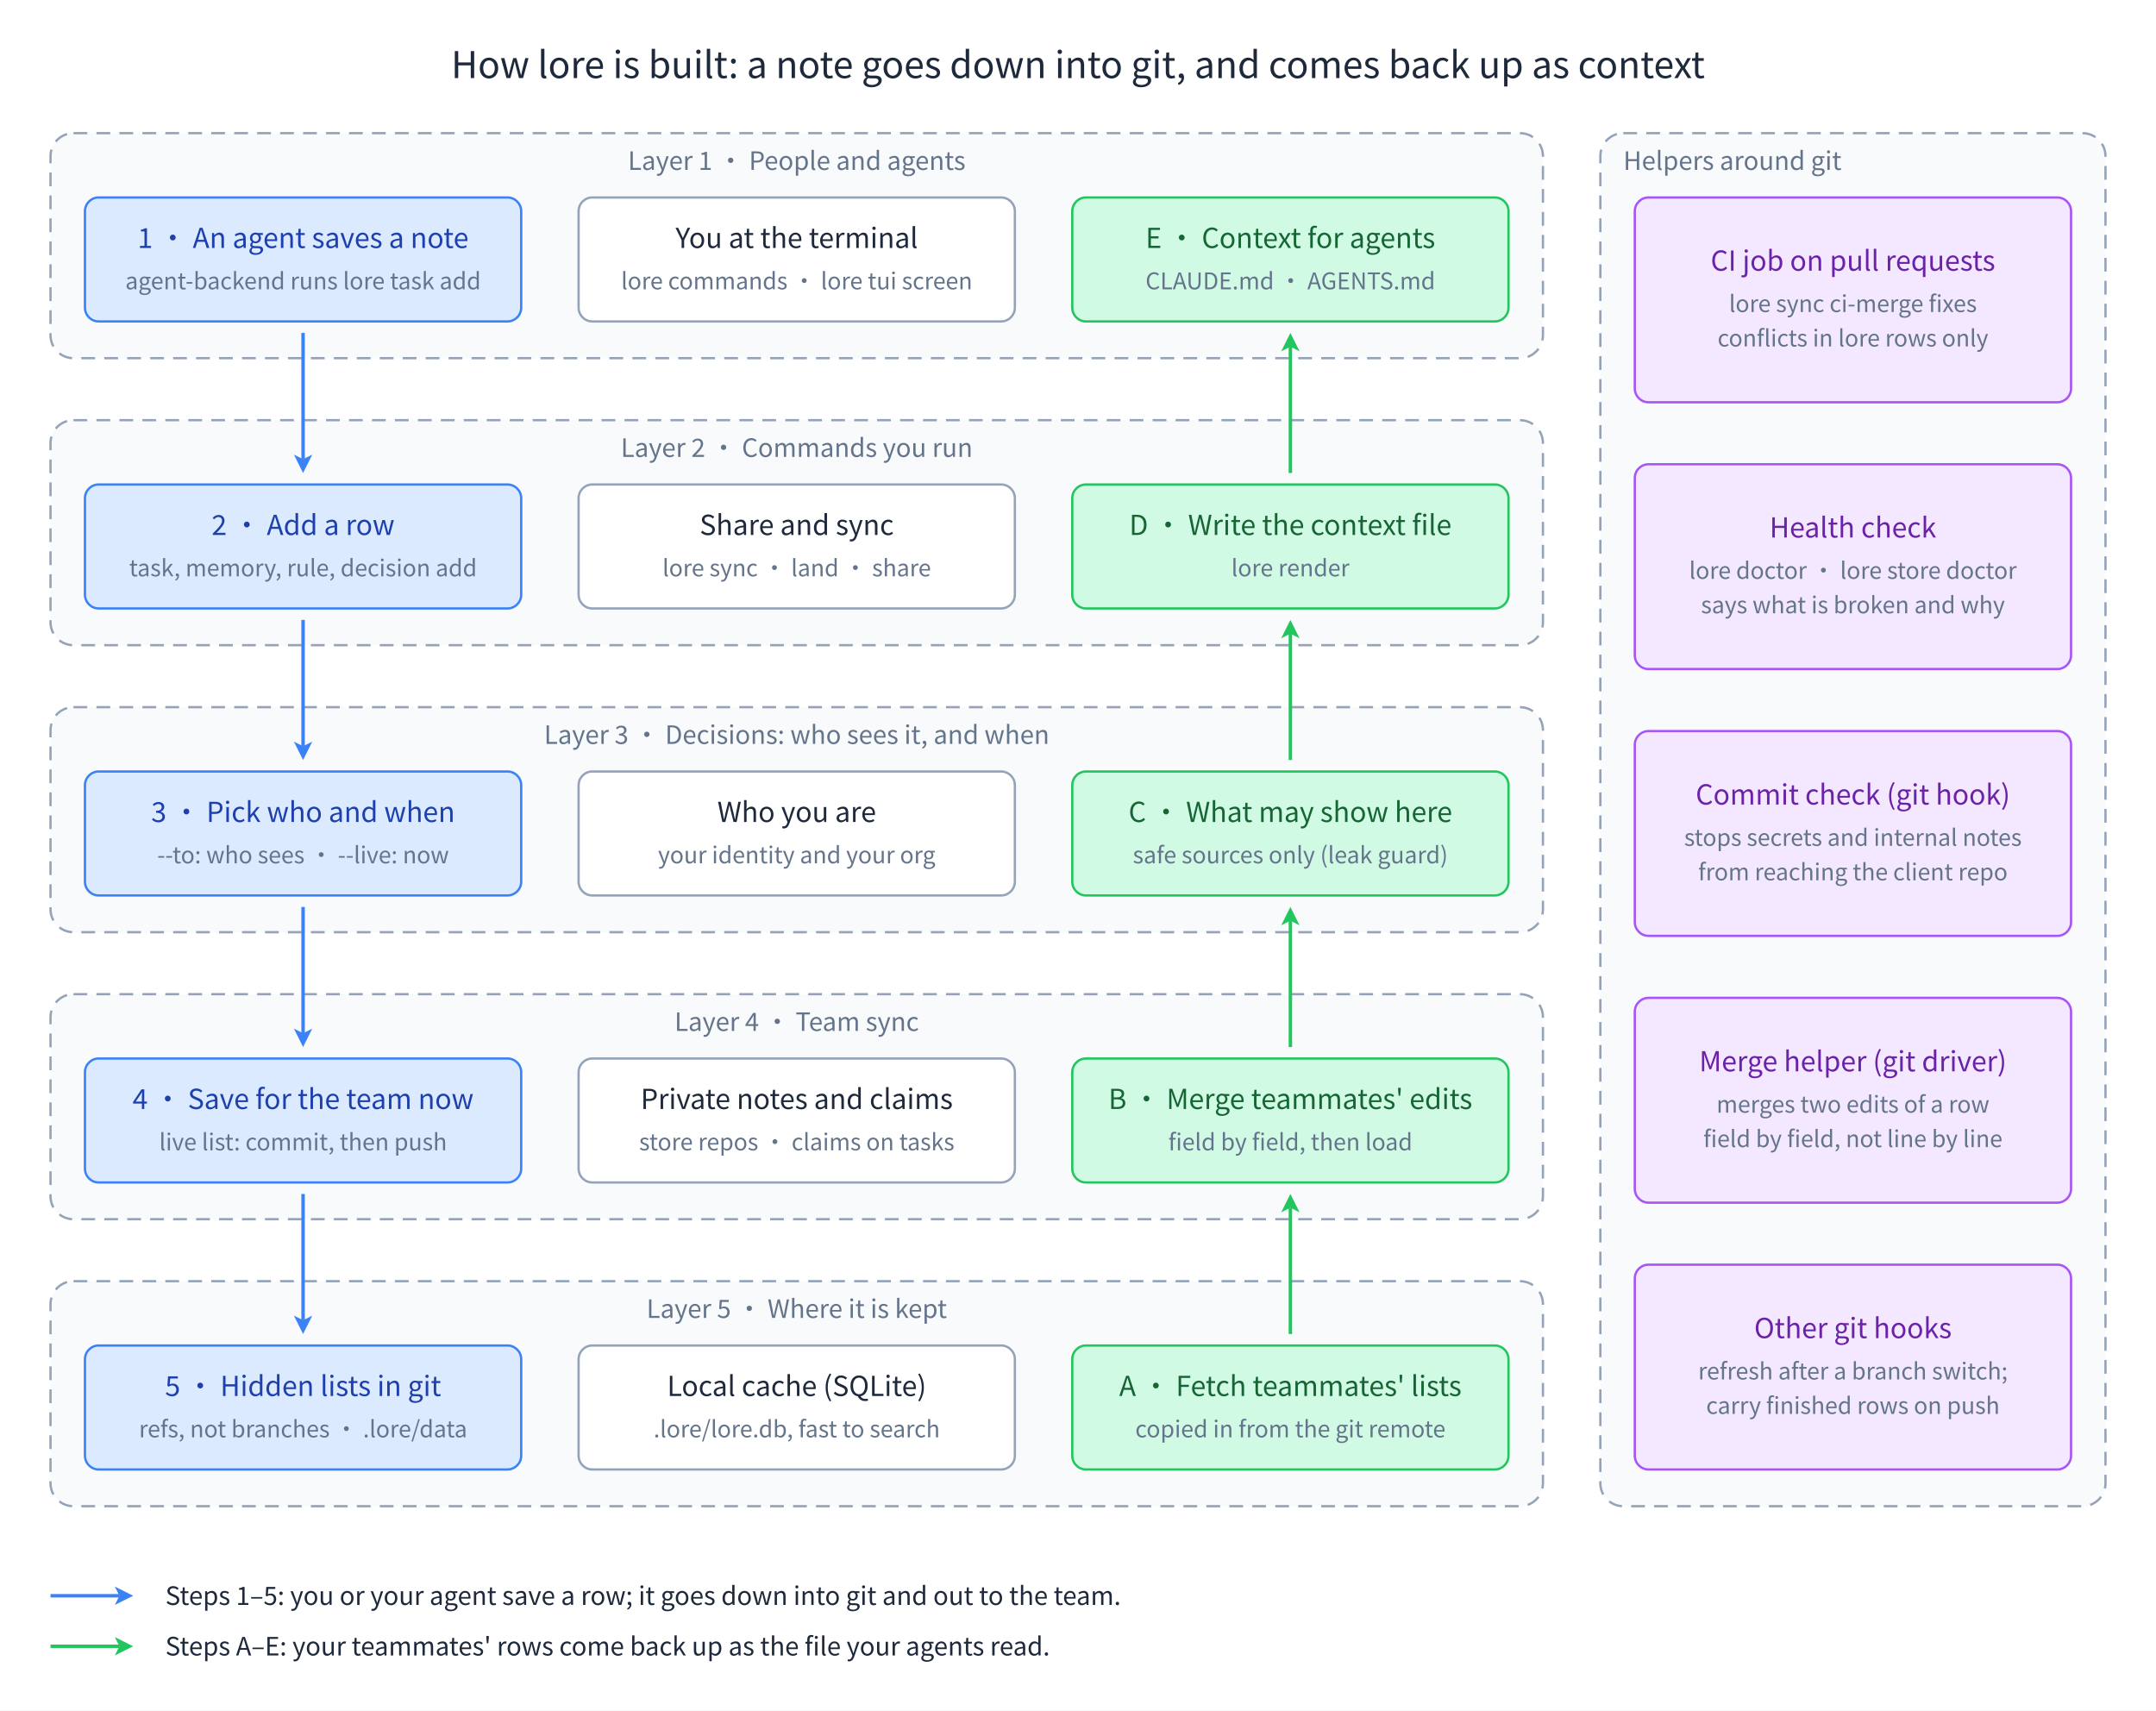
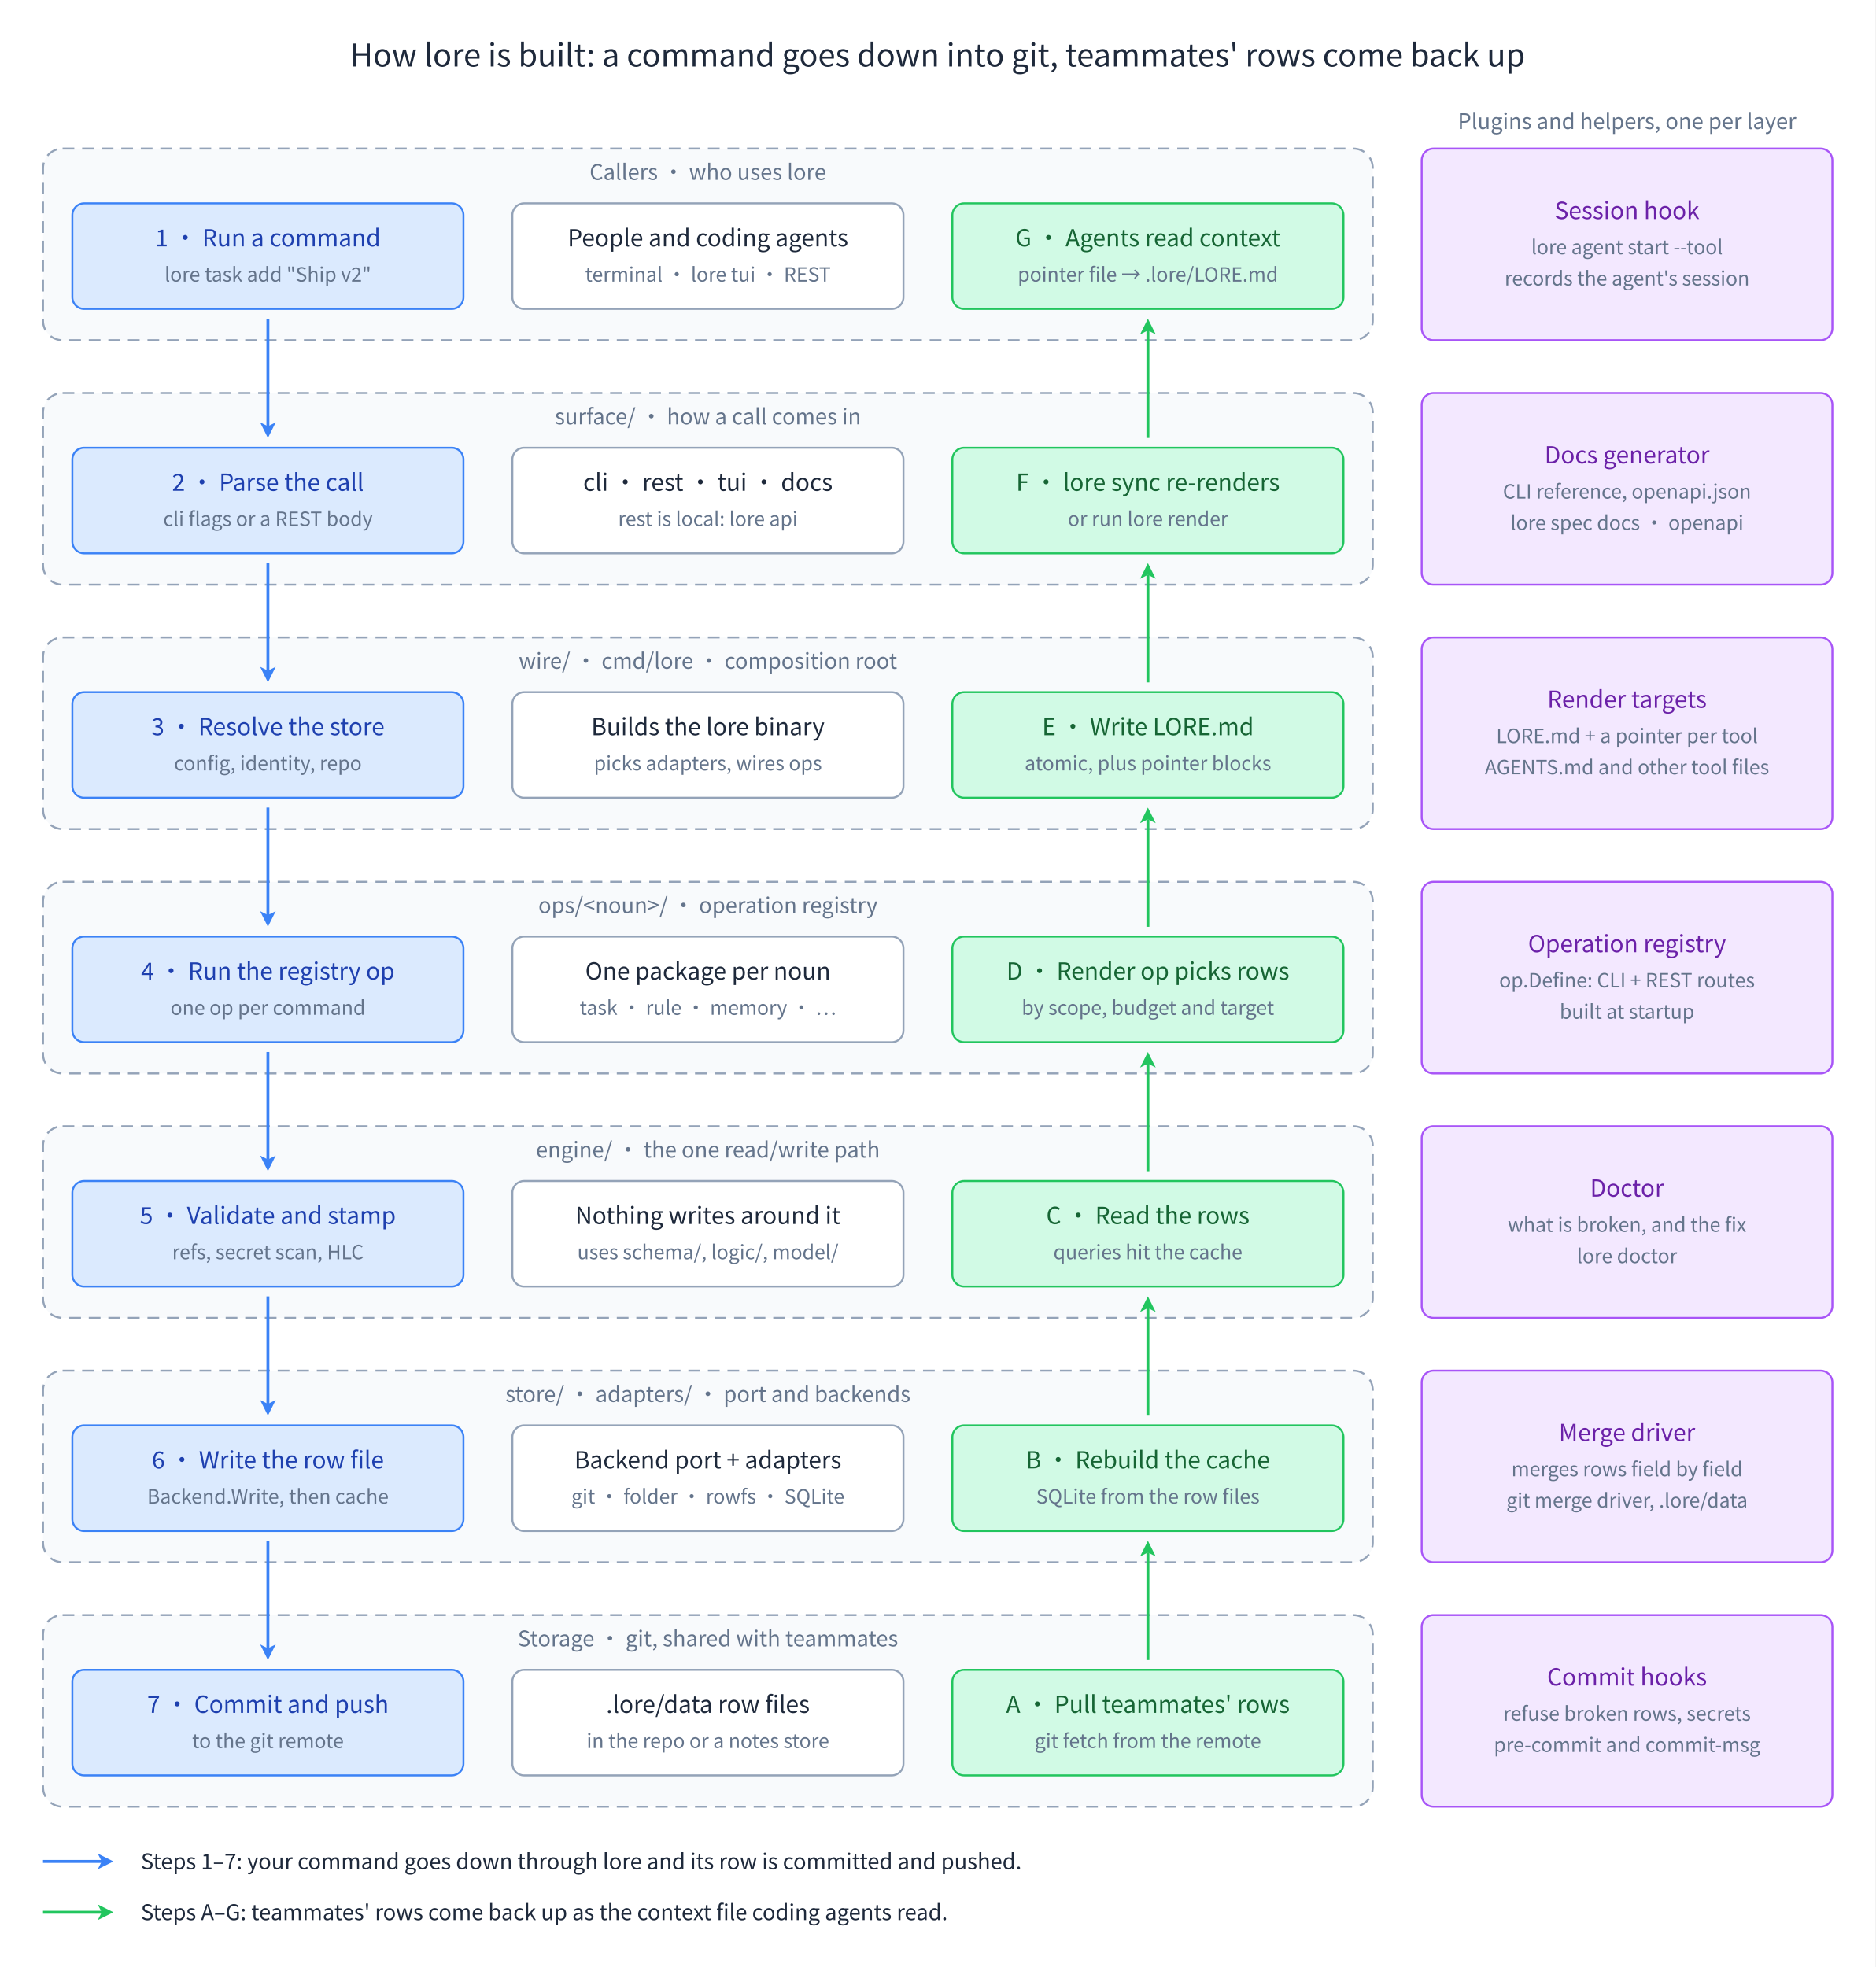
- <svg xmlns="http://www.w3.org/2000/svg" viewBox="0 0 939 745" width="939">
+ <svg xmlns="http://www.w3.org/2000/svg" viewBox="0 0 959 1006" width="959">
  <style>
    text { font-family: 'PingFang SC', 'Microsoft YaHei', 'Noto Sans CJK SC', system-ui, sans-serif; }
  </style>
  <defs>
    <marker id="arrow-blue" markerWidth="8" markerHeight="8" refX="2" refY="4" orient="auto" markerUnits="userSpaceOnUse">
      <path d="M0,0 L8,4 L0,8 L2,4 z" fill="#3b82f6" />
    </marker>
    <marker id="arrow-green" markerWidth="8" markerHeight="8" refX="2" refY="4" orient="auto" markerUnits="userSpaceOnUse">
      <path d="M0,0 L8,4 L0,8 L2,4 z" fill="#22c55e" />
    </marker>
  </defs>
-   <rect x="0" y="0" width="939" height="745" fill="#ffffff" />
-   <text x="469.5" y="34" font-size="16" fill="#1e293b" text-anchor="middle">How lore is built: a note goes down into git, and comes back up as context</text>
-   <rect x="22" y="58" width="650" height="98" rx="10" fill="#f8fafc" stroke="#94a3b8" stroke-dasharray="6,4" />
-   <text x="347" y="74" font-size="11" fill="#64748b" text-anchor="middle">Layer 1 · People and agents</text>
-   <rect x="22" y="183" width="650" height="98" rx="10" fill="#f8fafc" stroke="#94a3b8" stroke-dasharray="6,4" />
-   <text x="347" y="199" font-size="11" fill="#64748b" text-anchor="middle">Layer 2 · Commands you run</text>
-   <rect x="22" y="308" width="650" height="98" rx="10" fill="#f8fafc" stroke="#94a3b8" stroke-dasharray="6,4" />
-   <text x="347" y="324" font-size="11" fill="#64748b" text-anchor="middle">Layer 3 · Decisions: who sees it, and when</text>
-   <rect x="22" y="433" width="650" height="98" rx="10" fill="#f8fafc" stroke="#94a3b8" stroke-dasharray="6,4" />
-   <text x="347" y="449" font-size="11" fill="#64748b" text-anchor="middle">Layer 4 · Team sync</text>
-   <rect x="22" y="558" width="650" height="98" rx="10" fill="#f8fafc" stroke="#94a3b8" stroke-dasharray="6,4" />
-   <text x="347" y="574" font-size="11" fill="#64748b" text-anchor="middle">Layer 5 · Where it is kept</text>
-   <rect x="697" y="58" width="220" height="598" rx="10" fill="#f8fafc" stroke="#94a3b8" stroke-dasharray="6,4" />
-   <text x="707" y="74" font-size="11" fill="#64748b">Helpers around git</text>
-   <path d="M132,145 L 132,200" fill="none" stroke="#3b82f6" stroke-width="1.5" marker-end="url(#arrow-blue)" />
-   <path d="M562,206 L 562,151" fill="none" stroke="#22c55e" stroke-width="1.5" marker-end="url(#arrow-green)" />
-   <path d="M132,270 L 132,325" fill="none" stroke="#3b82f6" stroke-width="1.5" marker-end="url(#arrow-blue)" />
-   <path d="M562,331 L 562,276" fill="none" stroke="#22c55e" stroke-width="1.5" marker-end="url(#arrow-green)" />
-   <path d="M132,395 L 132,450" fill="none" stroke="#3b82f6" stroke-width="1.5" marker-end="url(#arrow-blue)" />
-   <path d="M562,456 L 562,401" fill="none" stroke="#22c55e" stroke-width="1.5" marker-end="url(#arrow-green)" />
-   <path d="M132,520 L 132,575" fill="none" stroke="#3b82f6" stroke-width="1.5" marker-end="url(#arrow-blue)" />
-   <path d="M562,581 L 562,526" fill="none" stroke="#22c55e" stroke-width="1.5" marker-end="url(#arrow-green)" />
-   <rect x="37" y="86" width="190" height="54" rx="6" fill="#dbeafe" stroke="#3b82f6" />
-   <text x="132" y="108" font-size="12" fill="#1e40af" text-anchor="middle">1 · An agent saves a note</text>
-   <text x="132" y="126" font-size="10" fill="#64748b" text-anchor="middle">agent-backend runs lore task add</text>
-   <rect x="252" y="86" width="190" height="54" rx="6" fill="#ffffff" stroke="#94a3b8" />
-   <text x="347" y="108" font-size="12" fill="#1e293b" text-anchor="middle">You at the terminal</text>
-   <text x="347" y="126" font-size="10" fill="#64748b" text-anchor="middle">lore commands · lore tui screen</text>
-   <rect x="467" y="86" width="190" height="54" rx="6" fill="#d1fae5" stroke="#22c55e" />
-   <text x="562" y="108" font-size="12" fill="#166534" text-anchor="middle">E · Context for agents</text>
-   <text x="562" y="126" font-size="10" fill="#64748b" text-anchor="middle">CLAUDE.md · AGENTS.md</text>
-   <rect x="712" y="86" width="190" height="89.2" rx="6" fill="#f3e8ff" stroke="#a855f7" />
-   <text x="807" y="117.9" font-size="12" fill="#6b21a8" text-anchor="middle">CI job on pull requests</text>
-   <text x="807" y="135.9" font-size="10" fill="#64748b" text-anchor="middle">lore sync ci-merge fixes</text>
-   <text x="807" y="150.9" font-size="10" fill="#64748b" text-anchor="middle">conflicts in lore rows only</text>
-   <rect x="37" y="211" width="190" height="54" rx="6" fill="#dbeafe" stroke="#3b82f6" />
-   <text x="132" y="233" font-size="12" fill="#1e40af" text-anchor="middle">2 · Add a row</text>
-   <text x="132" y="251" font-size="10" fill="#64748b" text-anchor="middle">task, memory, rule, decision add</text>
-   <rect x="252" y="211" width="190" height="54" rx="6" fill="#ffffff" stroke="#94a3b8" />
-   <text x="347" y="233" font-size="12" fill="#1e293b" text-anchor="middle">Share and sync</text>
-   <text x="347" y="251" font-size="10" fill="#64748b" text-anchor="middle">lore sync · land · share</text>
-   <rect x="467" y="211" width="190" height="54" rx="6" fill="#d1fae5" stroke="#22c55e" />
-   <text x="562" y="233" font-size="12" fill="#166534" text-anchor="middle">D · Write the context file</text>
-   <text x="562" y="251" font-size="10" fill="#64748b" text-anchor="middle">lore render</text>
-   <rect x="712" y="202.2" width="190" height="89.2" rx="6" fill="#f3e8ff" stroke="#a855f7" />
-   <text x="807" y="234.1" font-size="12" fill="#6b21a8" text-anchor="middle">Health check</text>
-   <text x="807" y="252.1" font-size="10" fill="#64748b" text-anchor="middle">lore doctor · lore store doctor</text>
-   <text x="807" y="267.1" font-size="10" fill="#64748b" text-anchor="middle">says what is broken and why</text>
-   <rect x="37" y="336" width="190" height="54" rx="6" fill="#dbeafe" stroke="#3b82f6" />
-   <text x="132" y="358" font-size="12" fill="#1e40af" text-anchor="middle">3 · Pick who and when</text>
-   <text x="132" y="376" font-size="10" fill="#64748b" text-anchor="middle">--to: who sees · --live: now</text>
-   <rect x="252" y="336" width="190" height="54" rx="6" fill="#ffffff" stroke="#94a3b8" />
-   <text x="347" y="358" font-size="12" fill="#1e293b" text-anchor="middle">Who you are</text>
-   <text x="347" y="376" font-size="10" fill="#64748b" text-anchor="middle">your identity and your org</text>
-   <rect x="467" y="336" width="190" height="54" rx="6" fill="#d1fae5" stroke="#22c55e" />
-   <text x="562" y="358" font-size="12" fill="#166534" text-anchor="middle">C · What may show here</text>
-   <text x="562" y="376" font-size="10" fill="#64748b" text-anchor="middle">safe sources only (leak guard)</text>
-   <rect x="712" y="318.4" width="190" height="89.2" rx="6" fill="#f3e8ff" stroke="#a855f7" />
-   <text x="807" y="350.4" font-size="12" fill="#6b21a8" text-anchor="middle">Commit check (git hook)</text>
-   <text x="807" y="368.4" font-size="10" fill="#64748b" text-anchor="middle">stops secrets and internal notes</text>
-   <text x="807" y="383.4" font-size="10" fill="#64748b" text-anchor="middle">from reaching the client repo</text>
-   <rect x="37" y="461" width="190" height="54" rx="6" fill="#dbeafe" stroke="#3b82f6" />
-   <text x="132" y="483" font-size="12" fill="#1e40af" text-anchor="middle">4 · Save for the team now</text>
-   <text x="132" y="501" font-size="10" fill="#64748b" text-anchor="middle">live list: commit, then push</text>
-   <rect x="252" y="461" width="190" height="54" rx="6" fill="#ffffff" stroke="#94a3b8" />
-   <text x="347" y="483" font-size="12" fill="#1e293b" text-anchor="middle">Private notes and claims</text>
-   <text x="347" y="501" font-size="10" fill="#64748b" text-anchor="middle">store repos · claims on tasks</text>
-   <rect x="467" y="461" width="190" height="54" rx="6" fill="#d1fae5" stroke="#22c55e" />
-   <text x="562" y="483" font-size="12" fill="#166534" text-anchor="middle">B · Merge teammates' edits</text>
-   <text x="562" y="501" font-size="10" fill="#64748b" text-anchor="middle">field by field, then load</text>
-   <rect x="712" y="434.6" width="190" height="89.2" rx="6" fill="#f3e8ff" stroke="#a855f7" />
-   <text x="807" y="466.6" font-size="12" fill="#6b21a8" text-anchor="middle">Merge helper (git driver)</text>
-   <text x="807" y="484.6" font-size="10" fill="#64748b" text-anchor="middle">merges two edits of a row</text>
-   <text x="807" y="499.6" font-size="10" fill="#64748b" text-anchor="middle">field by field, not line by line</text>
-   <rect x="37" y="586" width="190" height="54" rx="6" fill="#dbeafe" stroke="#3b82f6" />
-   <text x="132" y="608" font-size="12" fill="#1e40af" text-anchor="middle">5 · Hidden lists in git</text>
-   <text x="132" y="626" font-size="10" fill="#64748b" text-anchor="middle">refs, not branches · .lore/data</text>
-   <rect x="252" y="586" width="190" height="54" rx="6" fill="#ffffff" stroke="#94a3b8" />
-   <text x="347" y="608" font-size="12" fill="#1e293b" text-anchor="middle">Local cache (SQLite)</text>
-   <text x="347" y="626" font-size="10" fill="#64748b" text-anchor="middle">.lore/lore.db, fast to search</text>
-   <rect x="467" y="586" width="190" height="54" rx="6" fill="#d1fae5" stroke="#22c55e" />
-   <text x="562" y="608" font-size="12" fill="#166534" text-anchor="middle">A · Fetch teammates' lists</text>
-   <text x="562" y="626" font-size="10" fill="#64748b" text-anchor="middle">copied in from the git remote</text>
-   <rect x="712" y="550.8" width="190" height="89.2" rx="6" fill="#f3e8ff" stroke="#a855f7" />
-   <text x="807" y="582.8" font-size="12" fill="#6b21a8" text-anchor="middle">Other git hooks</text>
-   <text x="807" y="600.8" font-size="10" fill="#64748b" text-anchor="middle">refresh after a branch switch;</text>
-   <text x="807" y="615.8" font-size="10" fill="#64748b" text-anchor="middle">carry finished rows on push</text>
-   <path d="M22,695 L 52,695" fill="none" stroke="#3b82f6" stroke-width="1.5" marker-end="url(#arrow-blue)" />
-   <text x="72" y="699" font-size="11" fill="#1e293b">Steps 1–5: you or your agent save a row; it goes down into git and out to the team.</text>
-   <path d="M22,717 L 52,717" fill="none" stroke="#22c55e" stroke-width="1.5" marker-end="url(#arrow-green)" />
-   <text x="72" y="721" font-size="11" fill="#1e293b">Steps A–E: your teammates' rows come back up as the file your agents read.</text>
+   <rect x="0" y="0" width="959" height="1006" fill="#ffffff" />
+   <text x="479.5" y="34" font-size="16" fill="#1e293b" text-anchor="middle">How lore is built: a command goes down into git, teammates' rows come back up</text>
+   <rect x="22" y="76" width="680" height="98" rx="10" fill="#f8fafc" stroke="#94a3b8" stroke-dasharray="6,4" />
+   <text x="362.0" y="92" font-size="11" fill="#64748b" text-anchor="middle">Callers · who uses lore</text>
+   <rect x="22" y="201" width="680" height="98" rx="10" fill="#f8fafc" stroke="#94a3b8" stroke-dasharray="6,4" />
+   <text x="362.0" y="217" font-size="11" fill="#64748b" text-anchor="middle">surface/ · how a call comes in</text>
+   <rect x="22" y="326" width="680" height="98" rx="10" fill="#f8fafc" stroke="#94a3b8" stroke-dasharray="6,4" />
+   <text x="362.0" y="342" font-size="11" fill="#64748b" text-anchor="middle">wire/ · cmd/lore · composition root</text>
+   <rect x="22" y="451" width="680" height="98" rx="10" fill="#f8fafc" stroke="#94a3b8" stroke-dasharray="6,4" />
+   <text x="362.0" y="467" font-size="11" fill="#64748b" text-anchor="middle">ops/&lt;noun&gt;/ · operation registry</text>
+   <rect x="22" y="576" width="680" height="98" rx="10" fill="#f8fafc" stroke="#94a3b8" stroke-dasharray="6,4" />
+   <text x="362.0" y="592" font-size="11" fill="#64748b" text-anchor="middle">engine/ · the one read/write path</text>
+   <rect x="22" y="701" width="680" height="98" rx="10" fill="#f8fafc" stroke="#94a3b8" stroke-dasharray="6,4" />
+   <text x="362.0" y="717" font-size="11" fill="#64748b" text-anchor="middle">store/ · adapters/ · port and backends</text>
+   <rect x="22" y="826" width="680" height="98" rx="10" fill="#f8fafc" stroke="#94a3b8" stroke-dasharray="6,4" />
+   <text x="362.0" y="842" font-size="11" fill="#64748b" text-anchor="middle">Storage · git, shared with teammates</text>
+   <text x="832.0" y="66" font-size="11" fill="#64748b" text-anchor="middle">Plugins and helpers, one per layer</text>
+   <path d="M137.0,163 L 137.0,218" fill="none" stroke="#3b82f6" stroke-width="1.5" marker-end="url(#arrow-blue)" />
+   <path d="M587.0,224 L 587.0,169" fill="none" stroke="#22c55e" stroke-width="1.5" marker-end="url(#arrow-green)" />
+   <path d="M137.0,288 L 137.0,343" fill="none" stroke="#3b82f6" stroke-width="1.5" marker-end="url(#arrow-blue)" />
+   <path d="M587.0,349 L 587.0,294" fill="none" stroke="#22c55e" stroke-width="1.5" marker-end="url(#arrow-green)" />
+   <path d="M137.0,413 L 137.0,468" fill="none" stroke="#3b82f6" stroke-width="1.5" marker-end="url(#arrow-blue)" />
+   <path d="M587.0,474 L 587.0,419" fill="none" stroke="#22c55e" stroke-width="1.5" marker-end="url(#arrow-green)" />
+   <path d="M137.0,538 L 137.0,593" fill="none" stroke="#3b82f6" stroke-width="1.5" marker-end="url(#arrow-blue)" />
+   <path d="M587.0,599 L 587.0,544" fill="none" stroke="#22c55e" stroke-width="1.5" marker-end="url(#arrow-green)" />
+   <path d="M137.0,663 L 137.0,718" fill="none" stroke="#3b82f6" stroke-width="1.5" marker-end="url(#arrow-blue)" />
+   <path d="M587.0,724 L 587.0,669" fill="none" stroke="#22c55e" stroke-width="1.5" marker-end="url(#arrow-green)" />
+   <path d="M137.0,788 L 137.0,843" fill="none" stroke="#3b82f6" stroke-width="1.5" marker-end="url(#arrow-blue)" />
+   <path d="M587.0,849 L 587.0,794" fill="none" stroke="#22c55e" stroke-width="1.5" marker-end="url(#arrow-green)" />
+   <rect x="37" y="104" width="200" height="54" rx="6" fill="#dbeafe" stroke="#3b82f6" />
+   <text x="137.0" y="126" font-size="12" fill="#1e40af" text-anchor="middle">1 · Run a command</text>
+   <text x="137.0" y="144" font-size="10" fill="#64748b" text-anchor="middle">lore task add "Ship v2"</text>
+   <rect x="262" y="104" width="200" height="54" rx="6" fill="#ffffff" stroke="#94a3b8" />
+   <text x="362.0" y="126" font-size="12" fill="#1e293b" text-anchor="middle">People and coding agents</text>
+   <text x="362.0" y="144" font-size="10" fill="#64748b" text-anchor="middle">terminal · lore tui · REST</text>
+   <rect x="487" y="104" width="200" height="54" rx="6" fill="#d1fae5" stroke="#22c55e" />
+   <text x="587.0" y="126" font-size="12" fill="#166534" text-anchor="middle">G · Agents read context</text>
+   <text x="587.0" y="144" font-size="10" fill="#64748b" text-anchor="middle">pointer file → .lore/LORE.md</text>
+   <rect x="727" y="76" width="210" height="98" rx="6" fill="#f3e8ff" stroke="#a855f7" />
+   <text x="832.0" y="112" font-size="12" fill="#6b21a8" text-anchor="middle">Session hook</text>
+   <text x="832.0" y="130" font-size="10" fill="#64748b" text-anchor="middle">lore agent start --tool</text>
+   <text x="832.0" y="146" font-size="10" fill="#64748b" text-anchor="middle">records the agent's session</text>
+   <rect x="37" y="229" width="200" height="54" rx="6" fill="#dbeafe" stroke="#3b82f6" />
+   <text x="137.0" y="251" font-size="12" fill="#1e40af" text-anchor="middle">2 · Parse the call</text>
+   <text x="137.0" y="269" font-size="10" fill="#64748b" text-anchor="middle">cli flags or a REST body</text>
+   <rect x="262" y="229" width="200" height="54" rx="6" fill="#ffffff" stroke="#94a3b8" />
+   <text x="362.0" y="251" font-size="12" fill="#1e293b" text-anchor="middle">cli · rest · tui · docs</text>
+   <text x="362.0" y="269" font-size="10" fill="#64748b" text-anchor="middle">rest is local: lore api</text>
+   <rect x="487" y="229" width="200" height="54" rx="6" fill="#d1fae5" stroke="#22c55e" />
+   <text x="587.0" y="251" font-size="12" fill="#166534" text-anchor="middle">F · lore sync re-renders</text>
+   <text x="587.0" y="269" font-size="10" fill="#64748b" text-anchor="middle">or run lore render</text>
+   <rect x="727" y="201" width="210" height="98" rx="6" fill="#f3e8ff" stroke="#a855f7" />
+   <text x="832.0" y="237" font-size="12" fill="#6b21a8" text-anchor="middle">Docs generator</text>
+   <text x="832.0" y="255" font-size="10" fill="#64748b" text-anchor="middle">CLI reference, openapi.json</text>
+   <text x="832.0" y="271" font-size="10" fill="#64748b" text-anchor="middle">lore spec docs · openapi</text>
+   <rect x="37" y="354" width="200" height="54" rx="6" fill="#dbeafe" stroke="#3b82f6" />
+   <text x="137.0" y="376" font-size="12" fill="#1e40af" text-anchor="middle">3 · Resolve the store</text>
+   <text x="137.0" y="394" font-size="10" fill="#64748b" text-anchor="middle">config, identity, repo</text>
+   <rect x="262" y="354" width="200" height="54" rx="6" fill="#ffffff" stroke="#94a3b8" />
+   <text x="362.0" y="376" font-size="12" fill="#1e293b" text-anchor="middle">Builds the lore binary</text>
+   <text x="362.0" y="394" font-size="10" fill="#64748b" text-anchor="middle">picks adapters, wires ops</text>
+   <rect x="487" y="354" width="200" height="54" rx="6" fill="#d1fae5" stroke="#22c55e" />
+   <text x="587.0" y="376" font-size="12" fill="#166534" text-anchor="middle">E · Write LORE.md</text>
+   <text x="587.0" y="394" font-size="10" fill="#64748b" text-anchor="middle">atomic, plus pointer blocks</text>
+   <rect x="727" y="326" width="210" height="98" rx="6" fill="#f3e8ff" stroke="#a855f7" />
+   <text x="832.0" y="362" font-size="12" fill="#6b21a8" text-anchor="middle">Render targets</text>
+   <text x="832.0" y="380" font-size="10" fill="#64748b" text-anchor="middle">LORE.md + a pointer per tool</text>
+   <text x="832.0" y="396" font-size="10" fill="#64748b" text-anchor="middle">AGENTS.md and other tool files</text>
+   <rect x="37" y="479" width="200" height="54" rx="6" fill="#dbeafe" stroke="#3b82f6" />
+   <text x="137.0" y="501" font-size="12" fill="#1e40af" text-anchor="middle">4 · Run the registry op</text>
+   <text x="137.0" y="519" font-size="10" fill="#64748b" text-anchor="middle">one op per command</text>
+   <rect x="262" y="479" width="200" height="54" rx="6" fill="#ffffff" stroke="#94a3b8" />
+   <text x="362.0" y="501" font-size="12" fill="#1e293b" text-anchor="middle">One package per noun</text>
+   <text x="362.0" y="519" font-size="10" fill="#64748b" text-anchor="middle">task · rule · memory · …</text>
+   <rect x="487" y="479" width="200" height="54" rx="6" fill="#d1fae5" stroke="#22c55e" />
+   <text x="587.0" y="501" font-size="12" fill="#166534" text-anchor="middle">D · Render op picks rows</text>
+   <text x="587.0" y="519" font-size="10" fill="#64748b" text-anchor="middle">by scope, budget and target</text>
+   <rect x="727" y="451" width="210" height="98" rx="6" fill="#f3e8ff" stroke="#a855f7" />
+   <text x="832.0" y="487" font-size="12" fill="#6b21a8" text-anchor="middle">Operation registry</text>
+   <text x="832.0" y="505" font-size="10" fill="#64748b" text-anchor="middle">op.Define: CLI + REST routes</text>
+   <text x="832.0" y="521" font-size="10" fill="#64748b" text-anchor="middle">built at startup</text>
+   <rect x="37" y="604" width="200" height="54" rx="6" fill="#dbeafe" stroke="#3b82f6" />
+   <text x="137.0" y="626" font-size="12" fill="#1e40af" text-anchor="middle">5 · Validate and stamp</text>
+   <text x="137.0" y="644" font-size="10" fill="#64748b" text-anchor="middle">refs, secret scan, HLC</text>
+   <rect x="262" y="604" width="200" height="54" rx="6" fill="#ffffff" stroke="#94a3b8" />
+   <text x="362.0" y="626" font-size="12" fill="#1e293b" text-anchor="middle">Nothing writes around it</text>
+   <text x="362.0" y="644" font-size="10" fill="#64748b" text-anchor="middle">uses schema/, logic/, model/</text>
+   <rect x="487" y="604" width="200" height="54" rx="6" fill="#d1fae5" stroke="#22c55e" />
+   <text x="587.0" y="626" font-size="12" fill="#166534" text-anchor="middle">C · Read the rows</text>
+   <text x="587.0" y="644" font-size="10" fill="#64748b" text-anchor="middle">queries hit the cache</text>
+   <rect x="727" y="576" width="210" height="98" rx="6" fill="#f3e8ff" stroke="#a855f7" />
+   <text x="832.0" y="612" font-size="12" fill="#6b21a8" text-anchor="middle">Doctor</text>
+   <text x="832.0" y="630" font-size="10" fill="#64748b" text-anchor="middle">what is broken, and the fix</text>
+   <text x="832.0" y="646" font-size="10" fill="#64748b" text-anchor="middle">lore doctor</text>
+   <rect x="37" y="729" width="200" height="54" rx="6" fill="#dbeafe" stroke="#3b82f6" />
+   <text x="137.0" y="751" font-size="12" fill="#1e40af" text-anchor="middle">6 · Write the row file</text>
+   <text x="137.0" y="769" font-size="10" fill="#64748b" text-anchor="middle">Backend.Write, then cache</text>
+   <rect x="262" y="729" width="200" height="54" rx="6" fill="#ffffff" stroke="#94a3b8" />
+   <text x="362.0" y="751" font-size="12" fill="#1e293b" text-anchor="middle">Backend port + adapters</text>
+   <text x="362.0" y="769" font-size="10" fill="#64748b" text-anchor="middle">git · folder · rowfs · SQLite</text>
+   <rect x="487" y="729" width="200" height="54" rx="6" fill="#d1fae5" stroke="#22c55e" />
+   <text x="587.0" y="751" font-size="12" fill="#166534" text-anchor="middle">B · Rebuild the cache</text>
+   <text x="587.0" y="769" font-size="10" fill="#64748b" text-anchor="middle">SQLite from the row files</text>
+   <rect x="727" y="701" width="210" height="98" rx="6" fill="#f3e8ff" stroke="#a855f7" />
+   <text x="832.0" y="737" font-size="12" fill="#6b21a8" text-anchor="middle">Merge driver</text>
+   <text x="832.0" y="755" font-size="10" fill="#64748b" text-anchor="middle">merges rows field by field</text>
+   <text x="832.0" y="771" font-size="10" fill="#64748b" text-anchor="middle">git merge driver, .lore/data</text>
+   <rect x="37" y="854" width="200" height="54" rx="6" fill="#dbeafe" stroke="#3b82f6" />
+   <text x="137.0" y="876" font-size="12" fill="#1e40af" text-anchor="middle">7 · Commit and push</text>
+   <text x="137.0" y="894" font-size="10" fill="#64748b" text-anchor="middle">to the git remote</text>
+   <rect x="262" y="854" width="200" height="54" rx="6" fill="#ffffff" stroke="#94a3b8" />
+   <text x="362.0" y="876" font-size="12" fill="#1e293b" text-anchor="middle">.lore/data row files</text>
+   <text x="362.0" y="894" font-size="10" fill="#64748b" text-anchor="middle">in the repo or a notes store</text>
+   <rect x="487" y="854" width="200" height="54" rx="6" fill="#d1fae5" stroke="#22c55e" />
+   <text x="587.0" y="876" font-size="12" fill="#166534" text-anchor="middle">A · Pull teammates' rows</text>
+   <text x="587.0" y="894" font-size="10" fill="#64748b" text-anchor="middle">git fetch from the remote</text>
+   <rect x="727" y="826" width="210" height="98" rx="6" fill="#f3e8ff" stroke="#a855f7" />
+   <text x="832.0" y="862" font-size="12" fill="#6b21a8" text-anchor="middle">Commit hooks</text>
+   <text x="832.0" y="880" font-size="10" fill="#64748b" text-anchor="middle">refuse broken rows, secrets</text>
+   <text x="832.0" y="896" font-size="10" fill="#64748b" text-anchor="middle">pre-commit and commit-msg</text>
+   <path d="M22,952 L 52,952" fill="none" stroke="#3b82f6" stroke-width="1.5" marker-end="url(#arrow-blue)" />
+   <text x="72" y="956" font-size="11" fill="#1e293b">Steps 1–7: your command goes down through lore and its row is committed and pushed.</text>
+   <path d="M22,978 L 52,978" fill="none" stroke="#22c55e" stroke-width="1.5" marker-end="url(#arrow-green)" />
+   <text x="72" y="982" font-size="11" fill="#1e293b">Steps A–G: teammates' rows come back up as the context file coding agents read.</text>
</svg>
